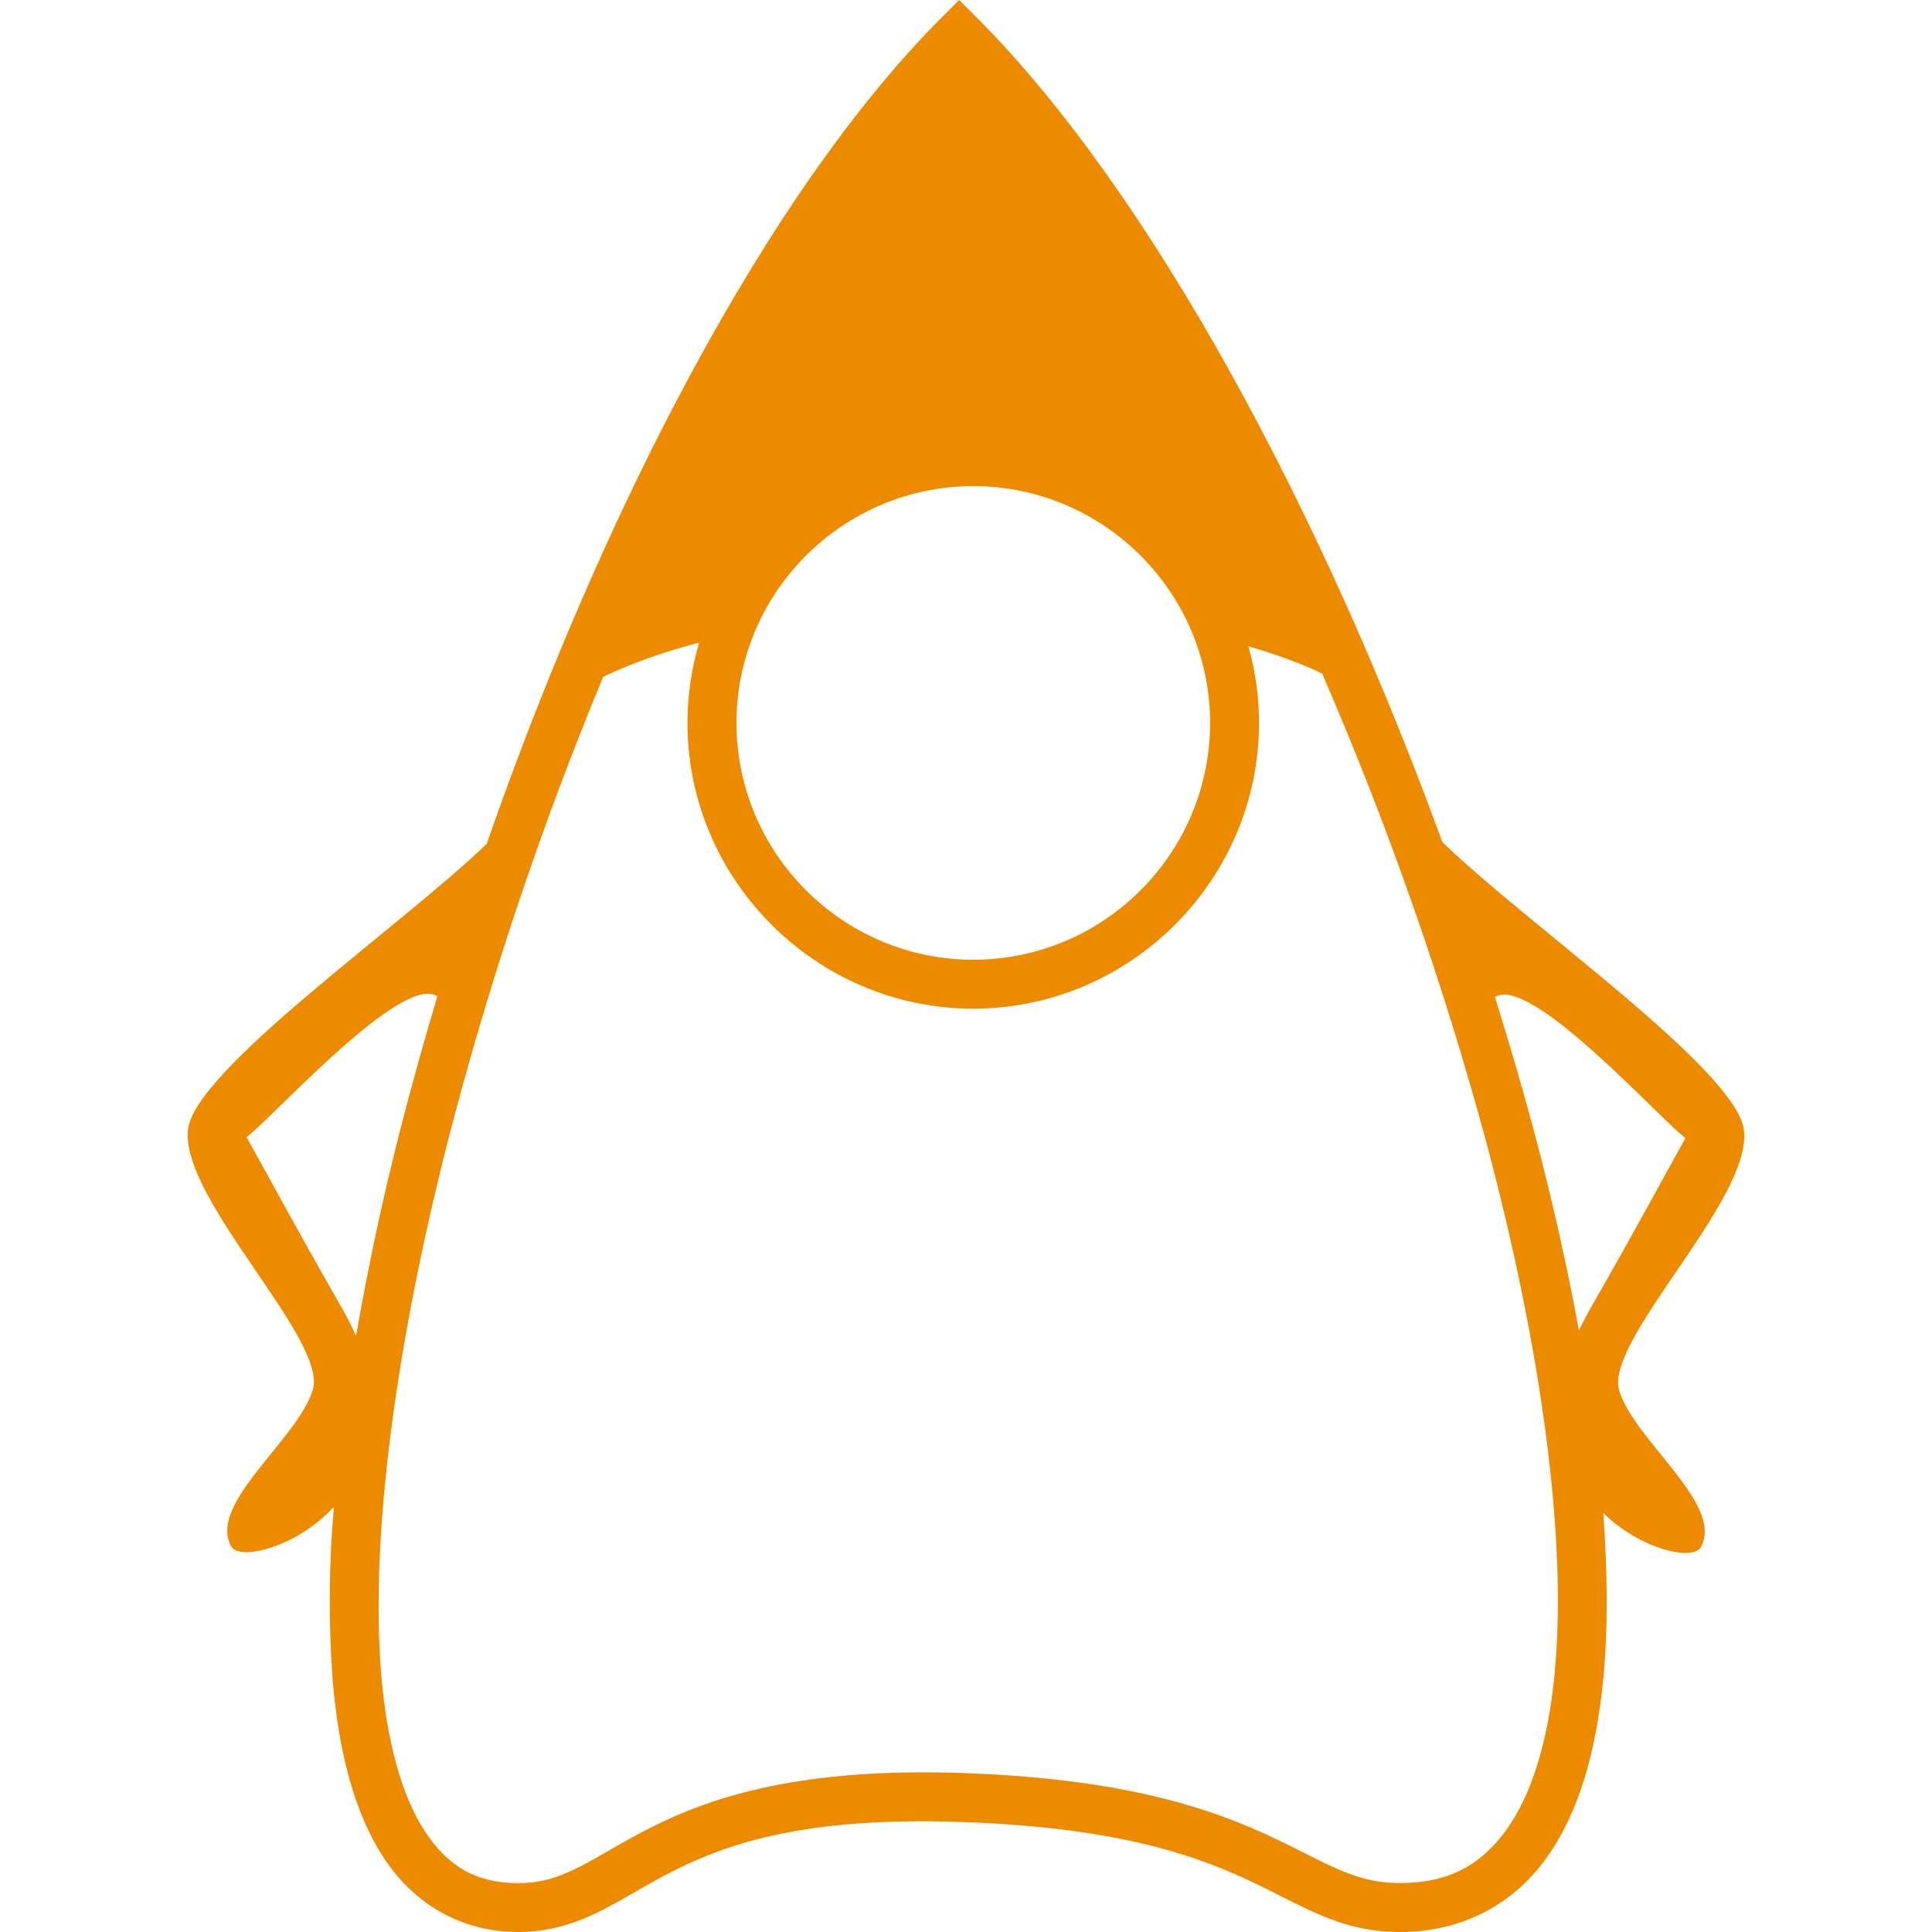
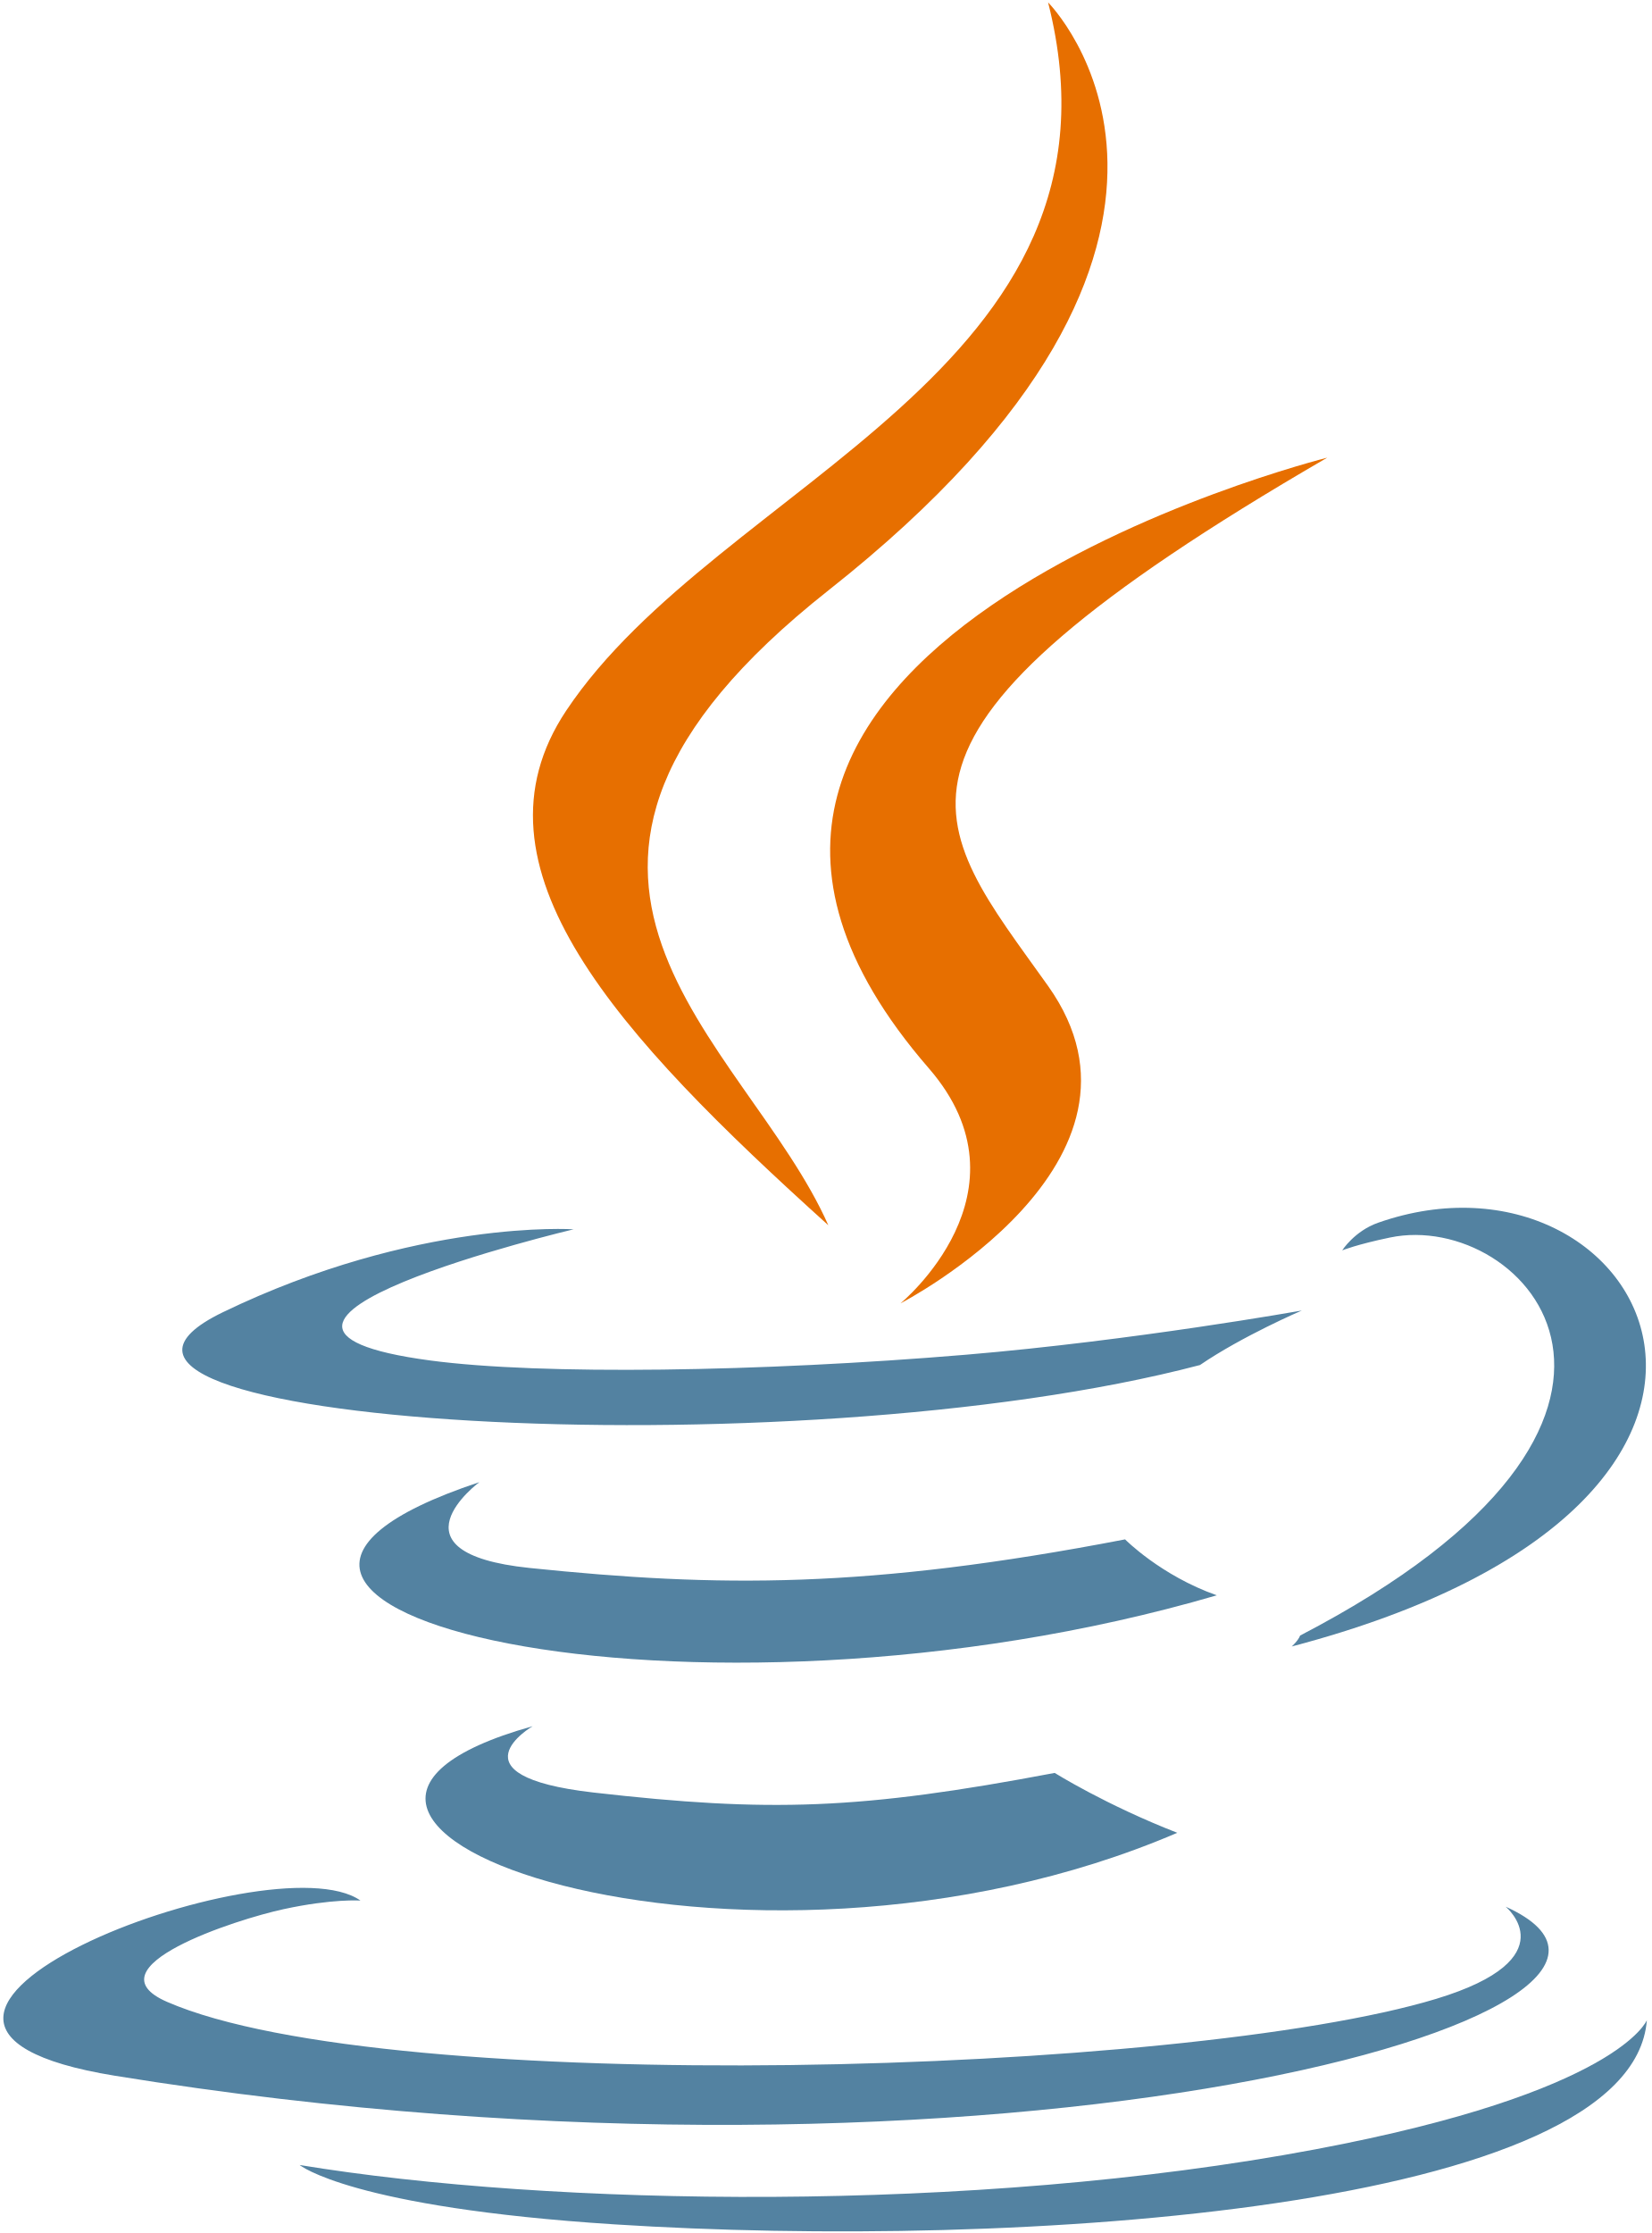
- <svg xmlns="http://www.w3.org/2000/svg" fill="#ED8B00" role="img" viewBox="0 0 24 24">
-   <path d="M11.915 0 11.7.215C9.515 2.4 7.47 6.39 6.046 10.483c-1.064 1.024-3.633 2.81-3.711 3.551-.093.87 1.746 2.611 1.55 3.235-.198.625-1.304 1.408-1.014 1.939.1.188.823.011 1.277-.491a13.389 13.389 0 0 0-.017 2.14c.076.906.27 1.668.643 2.232.372.563.956.911 1.667.911.397 0 .727-.114 1.024-.264.298-.149.571-.33.91-.5.68-.34 1.634-.666 3.53-.604 1.903.062 2.872.39 3.559.704.687.314 1.15.664 1.925.664.767 0 1.395-.336 1.807-.9.412-.563.631-1.33.72-2.24.06-.623.055-1.32 0-2.066.454.45 1.117.604 1.213.424.29-.53-.816-1.314-1.013-1.937-.198-.624 1.642-2.366 1.549-3.236-.08-.748-2.707-2.568-3.748-3.586C16.428 6.374 14.308 2.394 12.13.215zm.175 6.038a2.95 2.95 0 0 1 2.943 2.942 2.95 2.95 0 0 1-2.943 2.943A2.95 2.95 0 0 1 9.148 8.98a2.95 2.95 0 0 1 2.942-2.942zM8.685 7.983a3.515 3.515 0 0 0-.145.997c0 1.951 1.6 3.55 3.55 3.55 1.95 0 3.55-1.598 3.55-3.55 0-.329-.046-.648-.132-.951.334.095.64.208.915.336a42.699 42.699 0 0 1 2.042 5.829c.678 2.545 1.01 4.92.846 6.607-.082.844-.29 1.51-.606 1.94-.315.431-.713.651-1.315.651-.593 0-.932-.27-1.673-.61-.741-.338-1.825-.694-3.792-.758-1.974-.064-3.073.293-3.821.669-.375.188-.659.373-.911.5s-.466.2-.752.2c-.53 0-.876-.209-1.16-.64-.285-.43-.474-1.101-.545-1.948-.141-1.693.176-4.069.823-6.614a43.155 43.155 0 0 1 1.934-5.783c.348-.167.749-.31 1.192-.425zm-3.382 4.362a.216.216 0 0 1 .13.031c-.166.56-.323 1.116-.463 1.665a33.849 33.849 0 0 0-.547 2.555 3.9 3.9 0 0 0-.2-.39c-.58-1.012-.914-1.642-1.16-2.08.315-.24 1.679-1.755 2.24-1.781zm13.394.01c.562.027 1.926 1.543 2.24 1.783-.246.438-.58 1.068-1.16 2.08a4.428 4.428 0 0 0-.163.309 32.354 32.354 0 0 0-.562-2.49 40.579 40.579 0 0 0-.482-1.652.216.216 0 0 1 .127-.03z" />
+ <svg xmlns="http://www.w3.org/2000/svg" viewBox="0 0 256 346">
+   <path fill="#5382a1" d="M82.554 267.473s-13.198 7.675 9.393 10.272c27.369 3.122 41.356 2.675 71.517-3.034c0 0 7.93 4.972 19.003 9.279c-67.611 28.977-153.019-1.679-99.913-16.517m-8.262-37.814s-14.803 10.958 7.805 13.296c29.236 3.016 52.324 3.263 92.276-4.43c0 0 5.526 5.602 14.215 8.666c-81.747 23.904-172.798 1.885-114.296-17.532" />
+   <path fill="#e76f00" d="M143.942 165.515c16.66 19.18-4.377 36.44-4.377 36.44s42.301-21.837 22.874-49.183c-18.144-25.5-32.059-38.172 43.268-81.858c0 0-118.238 29.53-61.765 94.6" />
+   <path fill="#5382a1" d="M233.364 295.442s9.767 8.047-10.757 14.273c-39.026 11.823-162.432 15.393-196.714.471c-12.323-5.36 10.787-12.8 18.056-14.362c7.581-1.644 11.914-1.337 11.914-1.337c-13.705-9.655-88.583 18.957-38.034 27.15c137.853 22.356 251.292-10.066 215.535-26.195M88.9 190.48s-62.771 14.91-22.228 20.323c17.118 2.292 51.243 1.774 83.03-.89c25.978-2.19 52.063-6.85 52.063-6.85s-9.16 3.923-15.787 8.448c-63.744 16.765-186.886 8.966-151.435-8.183c29.981-14.492 54.358-12.848 54.358-12.848m112.605 62.942c64.8-33.672 34.839-66.03 13.927-61.67c-5.126 1.066-7.411 1.99-7.411 1.99s1.903-2.98 5.537-4.27c41.37-14.545 73.187 42.897-13.355 65.647c0 .001 1.003-.895 1.302-1.697" />
+   <path fill="#e76f00" d="M162.439.371s35.887 35.9-34.037 91.101c-56.071 44.282-12.786 69.53-.023 98.377c-32.73-29.53-56.75-55.526-40.635-79.72C111.395 74.612 176.918 57.393 162.439.37" />
+   <path fill="#5382a1" d="M95.268 344.665c62.199 3.982 157.712-2.209 159.974-31.64c0 0-4.348 11.158-51.404 20.018c-53.088 9.99-118.564 8.824-157.399 2.421c.001 0 7.95 6.58 48.83 9.201" />
</svg>
